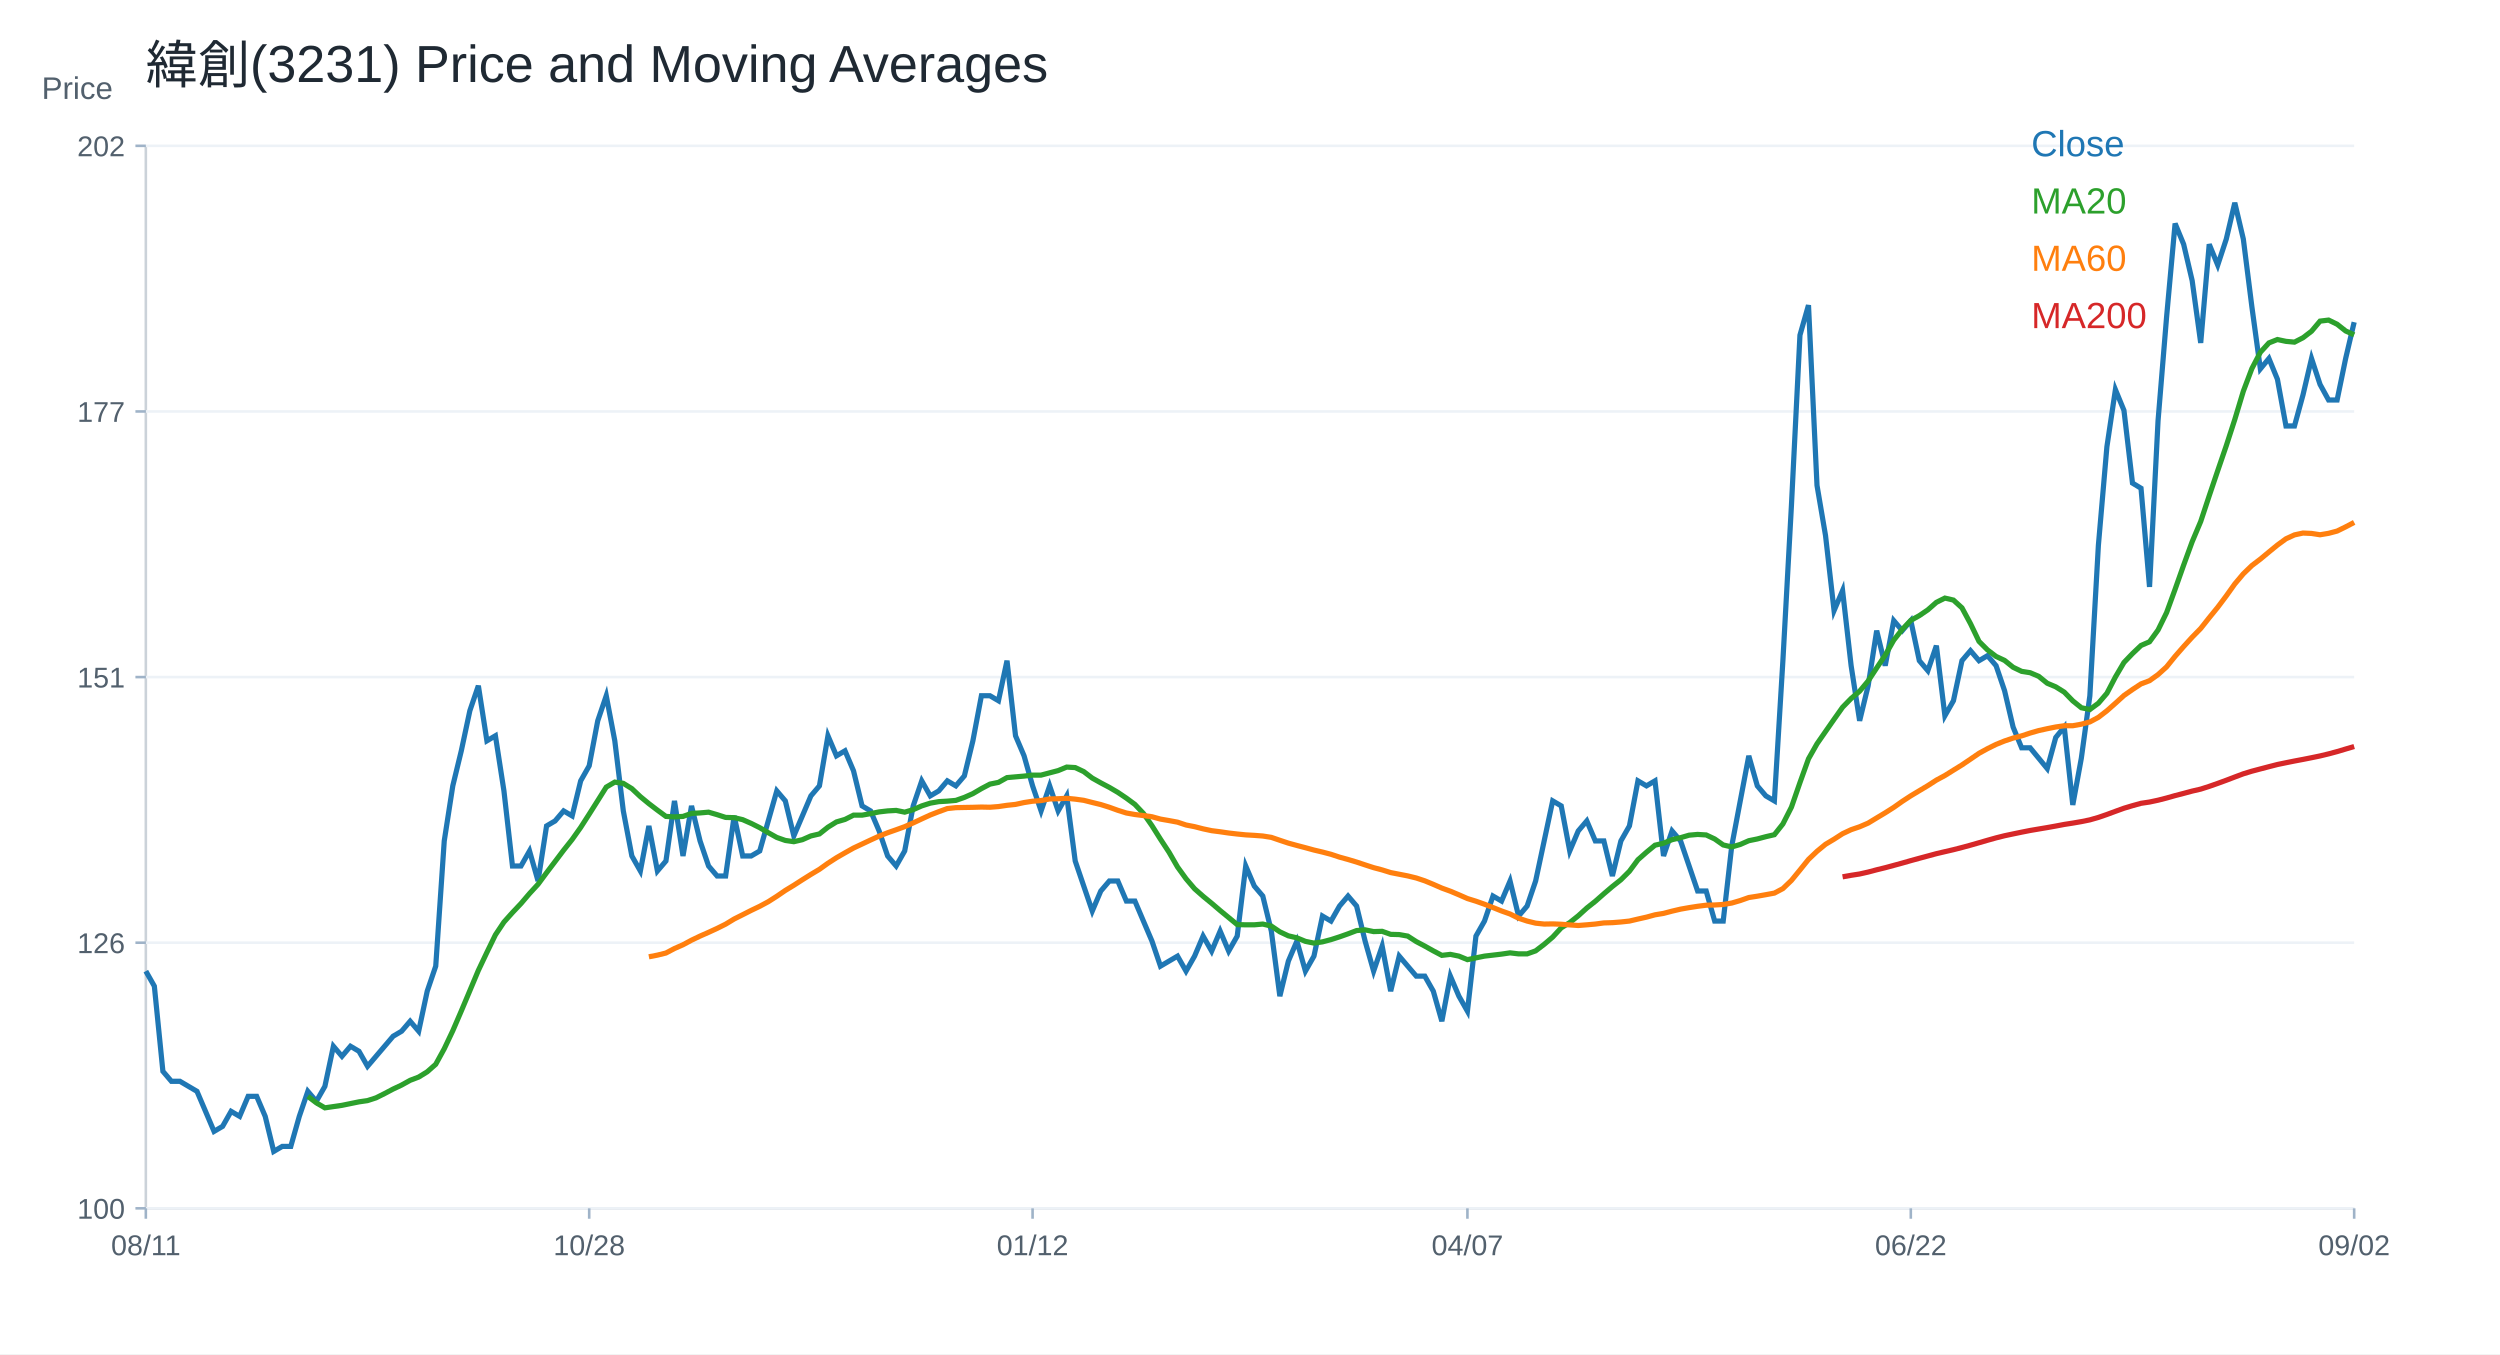
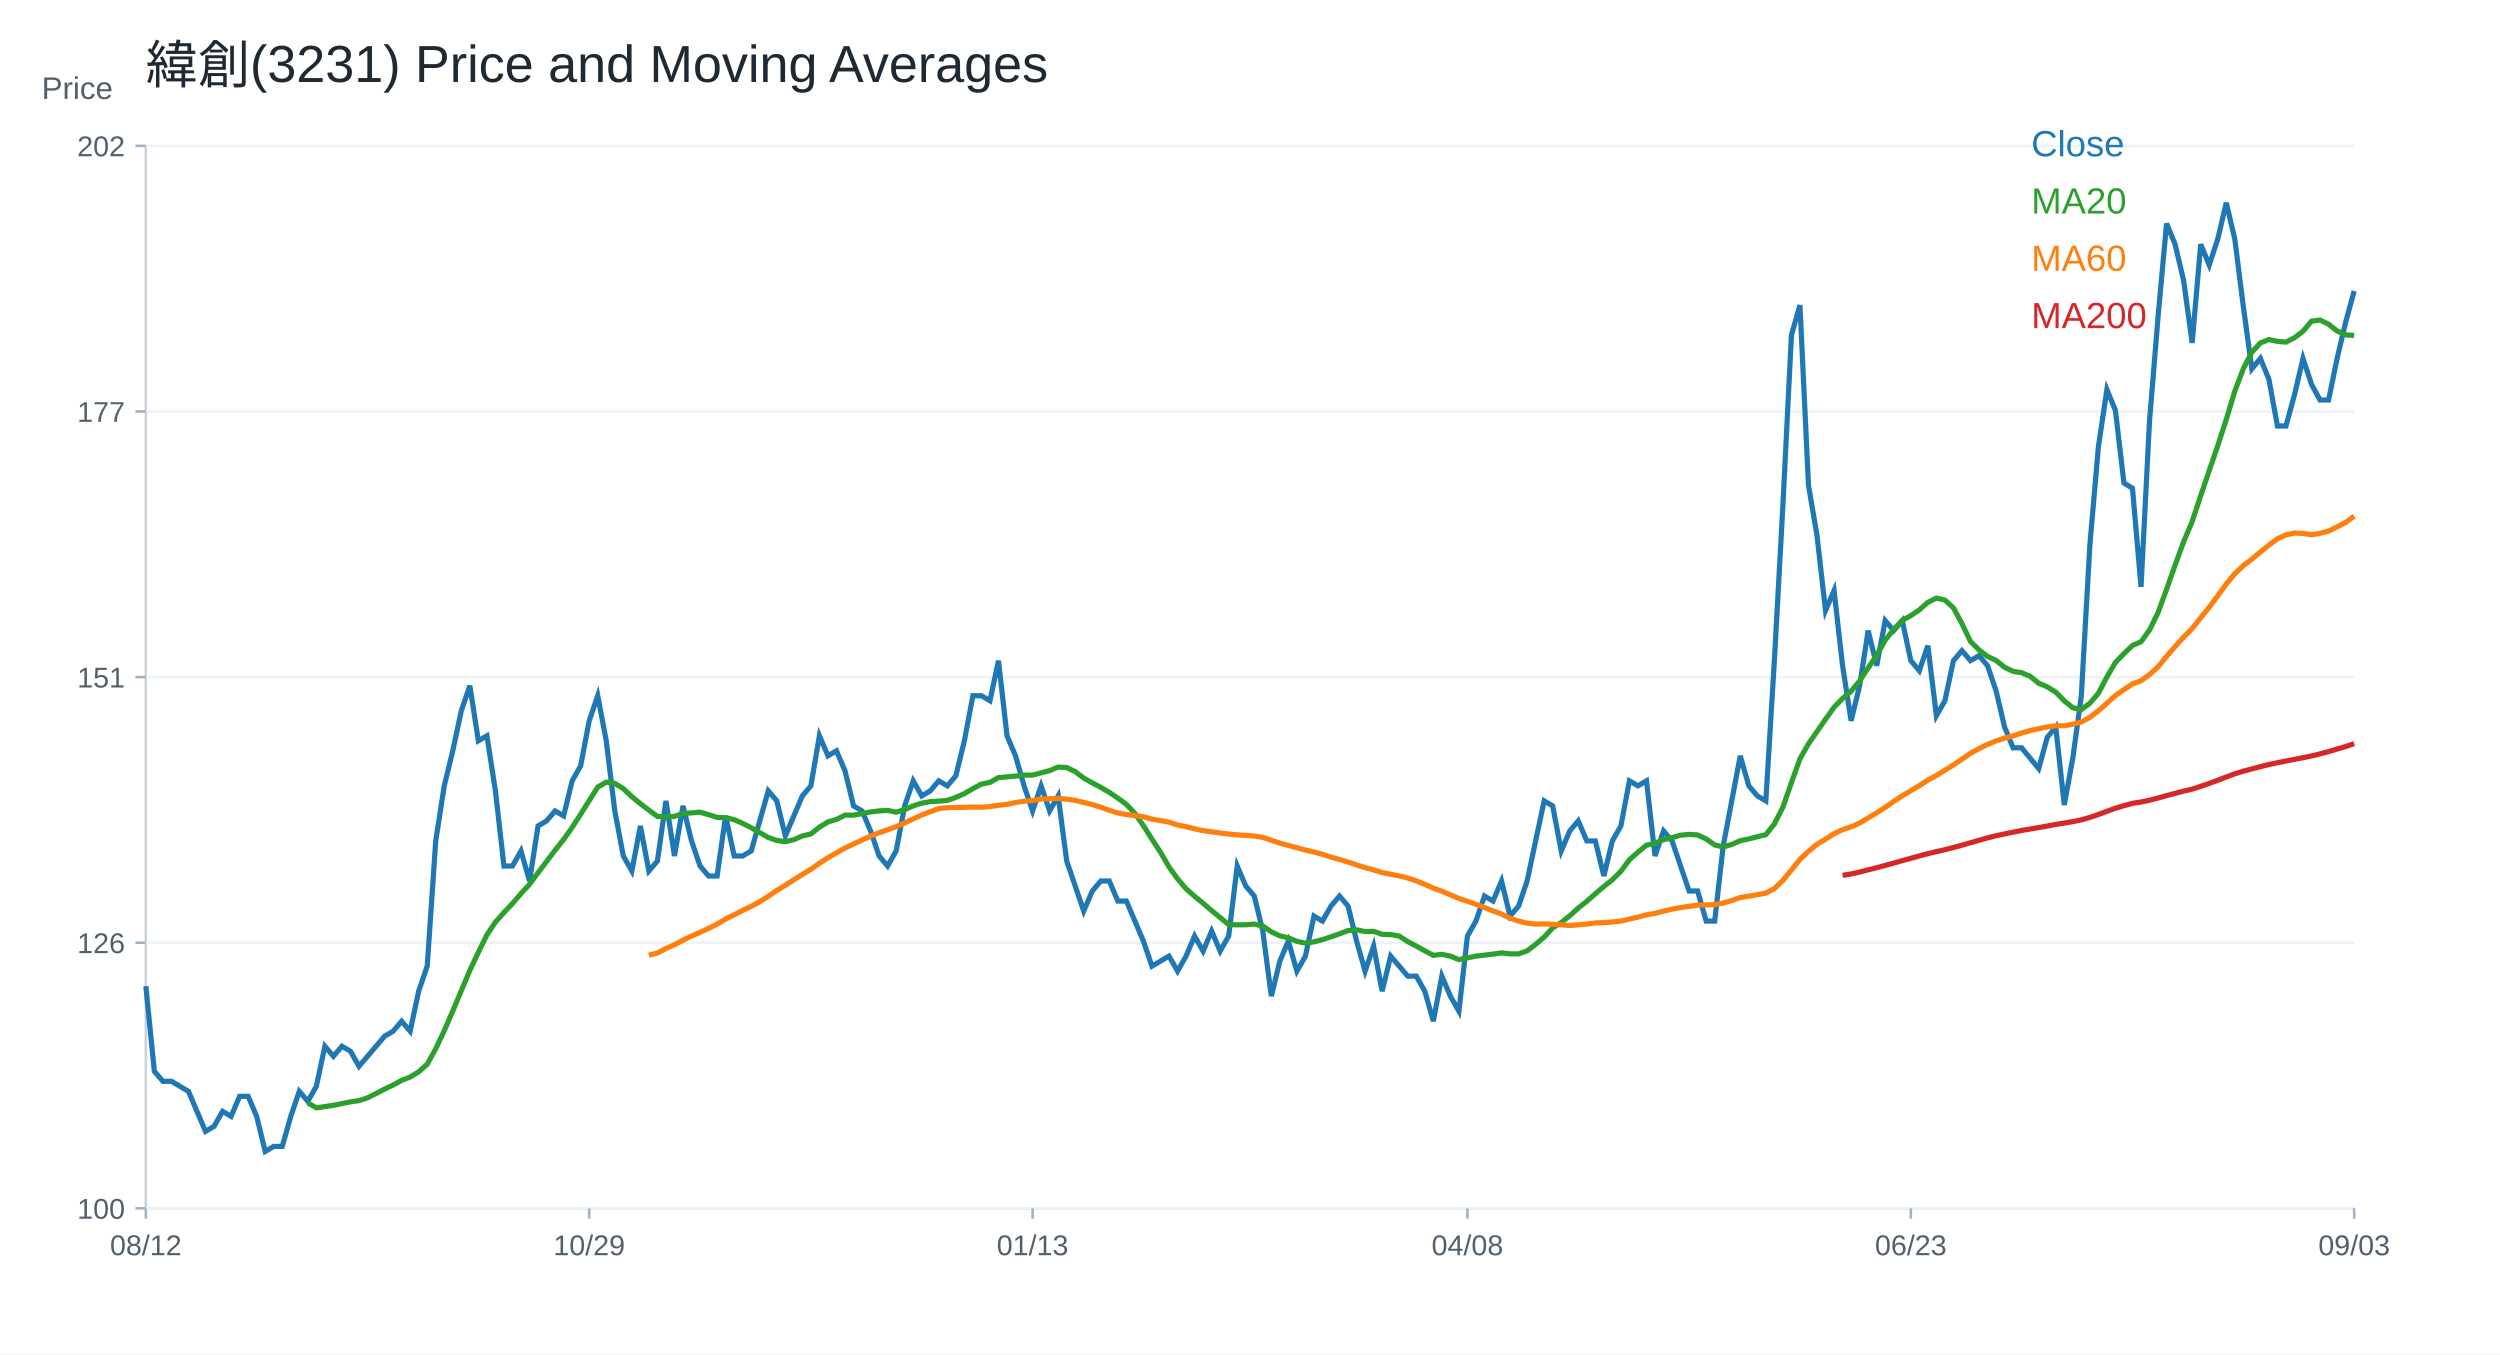
<svg xmlns="http://www.w3.org/2000/svg" width="960" height="520" viewBox="0 0 960 520">
  <rect width="100%" height="100%" fill="white" />
  <text x="56.00" y="32.00" font-size="20" font-family="Arial" fill="#1f2933" text-anchor="start">緯創(3231) Price and Moving Averages</text>
  <line x1="56" y1="464" x2="904" y2="464" stroke="#cbd2d9" />
  <line x1="56" y1="56" x2="56" y2="464" stroke="#cbd2d9" />
  <text x="16.00" y="38.00" font-size="12" font-family="Arial" fill="#52606d" text-anchor="start">Price</text>
  <line x1="56" y1="464.00" x2="904" y2="464.00" stroke="#edf2f7" />
  <line x1="52" y1="464.00" x2="56" y2="464.00" stroke="#9fb3c8" />
  <text x="48.00" y="468.00" font-size="11" font-family="Arial" fill="#52606d" text-anchor="end">100</text>
  <line x1="56" y1="362.00" x2="904" y2="362.00" stroke="#edf2f7" />
  <line x1="52" y1="362.00" x2="56" y2="362.00" stroke="#9fb3c8" />
  <text x="48.00" y="366.00" font-size="11" font-family="Arial" fill="#52606d" text-anchor="end">126</text>
  <line x1="56" y1="260.00" x2="904" y2="260.00" stroke="#edf2f7" />
  <line x1="52" y1="260.00" x2="56" y2="260.00" stroke="#9fb3c8" />
  <text x="48.00" y="264.00" font-size="11" font-family="Arial" fill="#52606d" text-anchor="end">151</text>
  <line x1="56" y1="158.00" x2="904" y2="158.00" stroke="#edf2f7" />
  <line x1="52" y1="158.00" x2="56" y2="158.00" stroke="#9fb3c8" />
  <text x="48.00" y="162.00" font-size="11" font-family="Arial" fill="#52606d" text-anchor="end">177</text>
  <line x1="56" y1="56.00" x2="904" y2="56.00" stroke="#edf2f7" />
  <line x1="52" y1="56.00" x2="56" y2="56.00" stroke="#9fb3c8" />
  <text x="48.00" y="60.00" font-size="11" font-family="Arial" fill="#52606d" text-anchor="end">202</text>
  <line x1="56.00" y1="464" x2="56.00" y2="468" stroke="#9fb3c8" />
-   <text x="56.00" y="482.00" font-size="11" font-family="Arial" fill="#52606d" text-anchor="middle">08/11</text>
+   <text x="56.00" y="482.00" font-size="11" font-family="Arial" fill="#52606d" text-anchor="middle">08/12</text>
  <line x1="226.25" y1="464" x2="226.25" y2="468" stroke="#9fb3c8" />
-   <text x="226.25" y="482.00" font-size="11" font-family="Arial" fill="#52606d" text-anchor="middle">10/28</text>
+   <text x="226.25" y="482.00" font-size="11" font-family="Arial" fill="#52606d" text-anchor="middle">10/29</text>
  <line x1="396.51" y1="464" x2="396.51" y2="468" stroke="#9fb3c8" />
-   <text x="396.51" y="482.00" font-size="11" font-family="Arial" fill="#52606d" text-anchor="middle">01/12</text>
+   <text x="396.51" y="482.00" font-size="11" font-family="Arial" fill="#52606d" text-anchor="middle">01/13</text>
  <line x1="563.49" y1="464" x2="563.49" y2="468" stroke="#9fb3c8" />
-   <text x="563.49" y="482.00" font-size="11" font-family="Arial" fill="#52606d" text-anchor="middle">04/07</text>
+   <text x="563.49" y="482.00" font-size="11" font-family="Arial" fill="#52606d" text-anchor="middle">04/08</text>
  <line x1="733.75" y1="464" x2="733.75" y2="468" stroke="#9fb3c8" />
-   <text x="733.75" y="482.00" font-size="11" font-family="Arial" fill="#52606d" text-anchor="middle">06/22</text>
+   <text x="733.75" y="482.00" font-size="11" font-family="Arial" fill="#52606d" text-anchor="middle">06/23</text>
  <line x1="904.00" y1="464" x2="904.00" y2="468" stroke="#9fb3c8" />
-   <text x="904.00" y="482.00" font-size="11" font-family="Arial" fill="#52606d" text-anchor="middle">09/02</text>
-   <polyline fill="none" stroke="#1f77b4" stroke-width="2" points="56.00,372.92 59.27,378.69 62.55,411.38 65.82,415.22 69.10,415.22 72.37,417.15 75.64,419.07 78.92,426.76 82.19,434.45 85.47,432.53 88.74,426.76 92.02,428.68 95.29,420.99 98.56,420.99 101.84,428.68 105.11,442.14 108.39,440.22 111.66,440.22 114.93,428.68 118.21,419.07 121.48,422.91 124.76,417.15 128.03,401.76 131.31,405.61 134.58,401.76 137.85,403.69 141.13,409.45 144.40,405.61 147.68,401.76 150.95,397.92 154.22,395.99 157.50,392.15 160.77,395.99 164.05,380.61 167.32,371.00 170.59,322.92 173.87,301.77 177.14,288.31 180.42,272.93 183.69,263.32 186.97,284.47 190.24,282.54 193.51,303.70 196.79,332.54 200.06,332.54 203.34,326.77 206.61,338.31 209.88,317.16 213.16,315.23 216.43,311.39 219.71,313.31 222.98,299.85 226.25,294.08 229.53,276.78 232.80,267.16 236.08,284.47 239.35,311.39 242.63,328.69 245.90,334.46 249.17,317.16 252.45,334.46 255.72,330.62 259.00,307.54 262.27,328.69 265.54,309.46 268.82,322.92 272.09,332.54 275.37,336.38 278.64,336.38 281.92,313.31 285.19,328.69 288.46,328.69 291.74,326.77 295.01,315.23 298.29,303.70 301.56,307.54 304.83,321.00 308.11,313.31 311.38,305.62 314.66,301.77 317.93,282.54 321.20,290.24 324.48,288.31 327.75,296.00 331.03,309.46 334.30,311.39 337.58,319.08 340.85,328.69 344.12,332.54 347.40,326.77 350.67,309.46 353.95,299.85 357.22,305.62 360.49,303.70 363.77,299.85 367.04,301.77 370.32,297.93 373.59,284.47 376.86,267.16 380.14,267.16 383.41,269.08 386.69,253.70 389.96,282.54 393.24,290.24 396.51,301.77 399.78,311.39 403.06,301.77 406.33,311.39 409.61,305.62 412.88,330.62 416.15,340.23 419.43,349.84 422.70,342.15 425.98,338.31 429.25,338.31 432.53,346.00 435.80,346.00 439.07,353.69 442.35,361.38 445.62,371.00 448.90,369.07 452.17,367.15 455.44,372.92 458.72,367.15 461.99,359.46 465.27,365.23 468.54,357.54 471.81,365.23 475.09,359.46 478.36,332.54 481.64,340.23 484.91,344.08 488.19,357.54 491.46,382.53 494.73,369.07 498.01,361.38 501.28,372.92 504.56,367.15 507.83,351.77 511.10,353.69 514.38,347.92 517.65,344.08 520.93,347.92 524.20,361.38 527.47,372.92 530.75,363.30 534.02,380.61 537.30,367.15 540.57,371.00 543.85,374.84 547.12,374.84 550.39,380.61 553.67,392.15 556.94,374.84 560.22,382.53 563.49,388.30 566.76,359.46 570.04,353.69 573.31,344.08 576.59,346.00 579.86,338.31 583.14,351.77 586.41,347.92 589.68,338.31 592.96,322.92 596.23,307.54 599.51,309.46 602.78,326.77 606.05,319.08 609.33,315.23 612.60,322.92 615.88,322.92 619.15,336.38 622.42,322.92 625.70,317.16 628.97,299.85 632.25,301.77 635.52,299.85 638.80,328.69 642.07,319.08 645.34,322.92 648.62,332.54 651.89,342.15 655.17,342.15 658.44,353.69 661.71,353.69 664.99,324.85 668.26,307.54 671.54,290.24 674.81,301.77 678.08,305.62 681.36,307.54 684.63,253.70 687.91,194.09 691.18,128.71 694.46,117.18 697.73,186.40 701.00,205.63 704.28,234.47 707.55,226.78 710.83,255.62 714.10,276.78 717.37,263.32 720.65,242.16 723.92,255.62 727.20,238.32 730.47,242.16 733.75,238.32 737.02,253.70 740.29,257.55 743.57,247.93 746.84,274.85 750.12,269.08 753.39,253.70 756.66,249.86 759.94,253.70 763.21,251.78 766.49,255.62 769.76,265.24 773.03,279.19 776.31,287.16 779.58,287.16 782.86,291.15 786.13,295.14 789.41,283.18 792.68,279.19 795.95,309.09 799.23,291.15 802.50,267.23 805.78,209.42 809.05,171.55 812.32,149.62 815.60,157.59 818.87,185.50 822.15,187.49 825.42,225.37 828.69,161.58 831.97,121.71 835.24,85.83 838.52,93.80 841.79,107.76 845.07,131.68 848.34,93.80 851.61,101.78 854.89,91.81 858.16,77.86 861.44,91.81 864.71,117.72 867.98,141.65 871.26,137.66 874.53,145.63 877.81,163.57 881.08,163.57 884.36,151.61 887.63,137.66 890.90,147.63 894.18,153.61 897.45,153.61 900.73,137.66 904.00,123.71" />
+   <text x="904.00" y="482.00" font-size="11" font-family="Arial" fill="#52606d" text-anchor="middle">09/03</text>
+   <polyline fill="none" stroke="#1f77b4" stroke-width="2" points="56.00,378.69 59.27,411.38 62.55,415.22 65.82,415.22 69.10,417.15 72.37,419.07 75.64,426.76 78.92,434.45 82.19,432.53 85.47,426.76 88.74,428.68 92.02,420.99 95.29,420.99 98.56,428.68 101.84,442.14 105.11,440.22 108.39,440.22 111.66,428.68 114.93,419.07 118.21,422.91 121.48,417.15 124.76,401.76 128.03,405.61 131.31,401.76 134.58,403.69 137.85,409.45 141.13,405.61 144.40,401.76 147.68,397.92 150.95,395.99 154.22,392.15 157.50,395.99 160.77,380.61 164.05,371.00 167.32,322.92 170.59,301.77 173.87,288.31 177.14,272.93 180.42,263.32 183.69,284.47 186.97,282.54 190.24,303.70 193.51,332.54 196.79,332.54 200.06,326.77 203.34,338.31 206.61,317.16 209.88,315.23 213.16,311.39 216.43,313.31 219.71,299.85 222.98,294.08 226.25,276.78 229.53,267.16 232.80,284.47 236.08,311.39 239.35,328.69 242.63,334.46 245.90,317.16 249.17,334.46 252.45,330.62 255.72,307.54 259.00,328.69 262.27,309.46 265.54,322.92 268.82,332.54 272.09,336.38 275.37,336.38 278.64,313.31 281.92,328.69 285.19,328.69 288.46,326.77 291.74,315.23 295.01,303.70 298.29,307.54 301.56,321.00 304.83,313.31 308.11,305.62 311.38,301.77 314.66,282.54 317.93,290.24 321.20,288.31 324.48,296.00 327.75,309.46 331.03,311.39 334.30,319.08 337.58,328.69 340.85,332.54 344.12,326.77 347.40,309.46 350.67,299.85 353.95,305.62 357.22,303.70 360.49,299.85 363.77,301.77 367.04,297.93 370.32,284.47 373.59,267.16 376.86,267.16 380.14,269.08 383.41,253.70 386.69,282.54 389.96,290.24 393.24,301.77 396.51,311.39 399.78,301.77 403.06,311.39 406.33,305.62 409.61,330.62 412.88,340.23 416.15,349.84 419.43,342.15 422.70,338.31 425.98,338.31 429.25,346.00 432.53,346.00 435.80,353.69 439.07,361.38 442.35,371.00 445.62,369.07 448.90,367.15 452.17,372.92 455.44,367.15 458.72,359.46 461.99,365.23 465.27,357.54 468.54,365.23 471.81,359.46 475.09,332.54 478.36,340.23 481.64,344.08 484.91,357.54 488.19,382.53 491.46,369.07 494.73,361.38 498.01,372.92 501.28,367.15 504.56,351.77 507.83,353.69 511.10,347.92 514.38,344.08 517.65,347.92 520.93,361.38 524.20,372.92 527.47,363.30 530.75,380.61 534.02,367.15 537.30,371.00 540.57,374.84 543.85,374.84 547.12,380.61 550.39,392.15 553.67,374.84 556.94,382.53 560.22,388.30 563.49,359.46 566.76,353.69 570.04,344.08 573.31,346.00 576.59,338.31 579.86,351.77 583.14,347.92 586.41,338.31 589.68,322.92 592.96,307.54 596.23,309.46 599.51,326.77 602.78,319.08 606.05,315.23 609.33,322.92 612.60,322.92 615.88,336.38 619.15,322.92 622.42,317.16 625.70,299.85 628.97,301.77 632.25,299.85 635.52,328.69 638.80,319.08 642.07,322.92 645.34,332.54 648.62,342.15 651.89,342.15 655.17,353.69 658.44,353.69 661.71,324.85 664.99,307.54 668.26,290.24 671.54,301.77 674.81,305.62 678.08,307.54 681.36,253.70 684.63,194.09 687.91,128.71 691.18,117.18 694.46,186.40 697.73,205.63 701.00,234.47 704.28,226.78 707.55,255.62 710.83,276.78 714.10,263.32 717.37,242.16 720.65,255.62 723.92,238.32 727.20,242.16 730.47,238.32 733.75,253.70 737.02,257.55 740.29,247.93 743.57,274.85 746.84,269.08 750.12,253.70 753.39,249.86 756.66,253.70 759.94,251.78 763.21,255.62 766.49,265.24 769.76,279.19 773.03,287.16 776.31,287.16 779.58,291.15 782.86,295.14 786.13,283.18 789.41,279.19 792.68,309.09 795.95,291.15 799.23,267.23 802.50,209.42 805.78,171.55 809.05,149.62 812.32,157.59 815.60,185.50 818.87,187.49 822.15,225.37 825.42,161.58 828.69,121.71 831.97,85.83 835.24,93.80 838.52,107.76 841.79,131.68 845.07,93.80 848.34,101.78 851.61,91.81 854.89,77.86 858.16,91.81 861.44,117.72 864.71,141.65 867.98,137.66 871.26,145.63 874.53,163.57 877.81,163.57 881.08,151.61 884.36,137.66 887.63,147.63 890.90,153.61 894.18,153.61 897.45,137.66 900.73,123.71 904.00,111.74" />
  <text x="780.00" y="60.00" font-size="14" font-family="Arial" fill="#1f77b4" text-anchor="start">Close</text>
-   <polyline fill="none" stroke="#2ca02c" stroke-width="2" points="118.21,420.99 121.48,423.49 124.76,425.41 128.03,424.93 131.31,424.45 134.58,423.78 137.85,423.11 141.13,422.63 144.40,421.57 147.68,419.93 150.95,418.20 154.22,416.66 157.50,414.84 160.77,413.59 164.05,411.57 167.32,408.68 170.59,402.72 173.87,395.80 177.14,388.21 180.42,380.42 183.69,372.63 186.97,365.71 190.24,358.98 193.51,354.08 196.79,350.42 200.06,346.96 203.34,343.11 206.61,339.56 209.88,335.13 213.16,330.81 216.43,326.48 219.71,322.35 222.98,317.73 226.25,312.64 229.53,307.45 232.80,302.25 236.08,300.33 239.35,300.81 242.63,302.83 245.90,305.91 249.17,308.60 252.45,311.10 255.72,313.50 259.00,313.69 262.27,313.50 265.54,312.35 268.82,312.16 272.09,311.87 275.37,312.83 278.64,313.89 281.92,313.98 285.19,314.75 288.46,316.19 291.74,317.83 295.01,319.75 298.29,321.58 301.56,322.73 304.83,323.21 308.11,322.44 311.38,321.00 314.66,320.23 317.93,317.64 321.20,315.62 324.48,314.66 327.75,313.02 331.03,313.02 334.30,312.44 337.58,311.77 340.85,311.39 344.12,311.20 347.40,311.87 350.67,310.91 353.95,309.46 357.22,308.41 360.49,307.83 363.77,307.64 367.04,307.35 370.32,306.20 373.59,304.75 376.86,302.83 380.14,301.10 383.41,300.43 386.69,298.60 389.96,298.31 393.24,298.02 396.51,297.64 399.78,297.64 403.06,296.77 406.33,295.91 409.61,294.56 412.88,294.75 416.15,296.29 419.43,298.79 422.70,300.62 425.98,302.35 429.25,304.27 432.53,306.48 435.80,308.89 439.07,312.35 442.35,317.06 445.62,322.25 448.90,327.25 452.17,332.92 455.44,337.44 458.72,341.29 461.99,344.17 465.27,346.86 468.54,349.65 471.81,352.34 475.09,355.04 478.36,355.13 481.64,355.13 484.91,354.84 488.19,355.61 491.46,357.82 494.73,359.36 498.01,360.13 501.28,361.48 504.56,362.15 507.83,361.67 511.10,360.81 514.38,359.75 517.65,358.59 520.93,357.34 524.20,357.06 527.47,357.73 530.75,357.63 534.02,358.79 537.30,358.88 540.57,359.46 543.85,361.57 547.12,363.30 550.39,365.13 553.67,366.86 556.94,366.48 560.22,367.15 563.49,368.50 566.76,367.82 570.04,367.15 573.31,366.77 576.59,366.38 579.86,365.90 583.14,366.29 586.41,366.29 589.68,365.13 592.96,362.63 596.23,359.84 599.51,356.29 602.78,354.27 606.05,351.67 609.33,348.69 612.60,346.10 615.88,343.21 619.15,340.42 622.42,337.83 625.70,334.56 628.97,330.14 632.25,327.25 635.52,324.56 638.80,323.79 642.07,322.44 645.34,321.67 648.62,320.71 651.89,320.42 655.17,320.62 658.44,322.16 661.71,324.46 664.99,325.23 668.26,324.27 671.54,322.83 674.81,322.16 678.08,321.29 681.36,320.52 684.63,316.39 687.91,309.95 691.18,300.52 694.46,291.39 697.73,285.62 701.00,280.91 704.28,276.20 707.55,271.58 710.83,268.22 714.10,265.43 717.37,261.49 720.65,256.49 723.92,251.59 727.20,245.82 730.47,241.68 733.75,238.22 737.02,236.40 740.29,234.18 743.57,231.30 746.84,229.67 750.12,230.43 753.39,233.41 756.66,239.47 759.94,246.30 763.21,249.57 766.49,252.07 769.76,253.60 773.03,256.23 776.31,257.80 779.58,258.32 782.86,259.71 786.13,262.36 789.41,263.74 792.68,265.78 795.95,269.13 799.23,271.77 802.50,272.45 805.78,270.04 809.05,266.22 812.32,259.96 815.60,254.39 818.87,250.98 822.15,247.86 825.42,246.44 828.69,241.93 831.97,235.24 835.24,226.27 838.52,217.00 841.79,208.03 845.07,200.25 848.34,190.38 851.61,180.72 854.89,171.15 858.16,161.08 861.44,150.22 864.71,141.55 867.98,135.27 871.26,131.68 874.53,130.38 877.81,131.08 881.08,131.38 884.36,129.69 887.63,127.19 890.90,123.31 894.18,122.91 897.45,124.50 900.73,127.09 904.00,128.59" />
+   <polyline fill="none" stroke="#2ca02c" stroke-width="2" points="118.21,423.49 121.48,425.41 124.76,424.93 128.03,424.45 131.31,423.78 134.58,423.11 137.85,422.63 141.13,421.57 144.40,419.93 147.68,418.20 150.95,416.66 154.22,414.84 157.50,413.59 160.77,411.57 164.05,408.68 167.32,402.72 170.59,395.80 173.87,388.21 177.14,380.42 180.42,372.63 183.69,365.71 186.97,358.98 190.24,354.08 193.51,350.42 196.79,346.96 200.06,343.11 203.34,339.56 206.61,335.13 209.88,330.81 213.16,326.48 216.43,322.35 219.71,317.73 222.98,312.64 226.25,307.45 229.53,302.25 232.80,300.33 236.08,300.81 239.35,302.83 242.63,305.91 245.90,308.60 249.17,311.10 252.45,313.50 255.72,313.69 259.00,313.50 262.27,312.35 265.54,312.16 268.82,311.87 272.09,312.83 275.37,313.89 278.64,313.98 281.92,314.75 285.19,316.19 288.46,317.83 291.74,319.75 295.01,321.58 298.29,322.73 301.56,323.21 304.83,322.44 308.11,321.00 311.38,320.23 314.66,317.64 317.93,315.62 321.20,314.66 324.48,313.02 327.75,313.02 331.03,312.44 334.30,311.77 337.58,311.39 340.85,311.20 344.12,311.87 347.40,310.91 350.67,309.46 353.95,308.41 357.22,307.83 360.49,307.64 363.77,307.35 367.04,306.20 370.32,304.75 373.59,302.83 376.86,301.10 380.14,300.43 383.41,298.60 386.69,298.31 389.96,298.02 393.24,297.64 396.51,297.64 399.78,296.77 403.06,295.91 406.33,294.56 409.61,294.75 412.88,296.29 416.15,298.79 419.43,300.62 422.70,302.35 425.98,304.27 429.25,306.48 432.53,308.89 435.80,312.35 439.07,317.06 442.35,322.25 445.62,327.25 448.90,332.92 452.17,337.44 455.44,341.29 458.72,344.17 461.99,346.86 465.27,349.65 468.54,352.34 471.81,355.04 475.09,355.13 478.36,355.13 481.64,354.84 484.91,355.61 488.19,357.82 491.46,359.36 494.73,360.13 498.01,361.48 501.28,362.15 504.56,361.67 507.83,360.81 511.10,359.75 514.38,358.59 517.65,357.34 520.93,357.06 524.20,357.73 527.47,357.63 530.75,358.79 534.02,358.88 537.30,359.46 540.57,361.57 543.85,363.30 547.12,365.13 550.39,366.86 553.67,366.48 556.94,367.15 560.22,368.50 563.49,367.82 566.76,367.15 570.04,366.77 573.31,366.38 576.59,365.90 579.86,366.29 583.14,366.29 586.41,365.13 589.68,362.63 592.96,359.84 596.23,356.29 599.51,354.27 602.78,351.67 606.05,348.69 609.33,346.10 612.60,343.21 615.88,340.42 619.15,337.83 622.42,334.56 625.70,330.14 628.97,327.25 632.25,324.56 635.52,323.79 638.80,322.44 642.07,321.67 645.34,320.71 648.62,320.42 651.89,320.62 655.17,322.16 658.44,324.46 661.71,325.23 664.99,324.27 668.26,322.83 671.54,322.16 674.81,321.29 678.08,320.52 681.36,316.39 684.63,309.95 687.91,300.52 691.18,291.39 694.46,285.62 697.73,280.91 701.00,276.20 704.28,271.58 707.55,268.22 710.83,265.43 714.10,261.49 717.37,256.49 720.65,251.59 723.92,245.82 727.20,241.68 730.47,238.22 733.75,236.40 737.02,234.18 740.29,231.30 743.57,229.67 746.84,230.43 750.12,233.41 753.39,239.47 756.66,246.30 759.94,249.57 763.21,252.07 766.49,253.60 769.76,256.23 773.03,257.80 776.31,258.32 779.58,259.71 782.86,262.36 786.13,263.74 789.41,265.78 792.68,269.13 795.95,271.77 799.23,272.45 802.50,270.04 805.78,266.22 809.05,259.96 812.32,254.39 815.60,250.98 818.87,247.86 822.15,246.44 825.42,241.93 828.69,235.24 831.97,226.27 835.24,217.00 838.52,208.03 841.79,200.25 845.07,190.38 848.34,180.72 851.61,171.15 854.89,161.08 858.16,150.22 861.44,141.55 864.71,135.27 867.98,131.68 871.26,130.38 874.53,131.08 877.81,131.38 881.08,129.69 884.36,127.19 887.63,123.31 890.90,122.91 894.18,124.50 897.45,127.09 900.73,128.59 904.00,128.79" />
  <text x="780.00" y="82.00" font-size="14" font-family="Arial" fill="#2ca02c" text-anchor="start">MA20</text>
-   <polyline fill="none" stroke="#ff7f0e" stroke-width="2" points="249.17,367.41 252.45,366.77 255.72,365.96 259.00,364.23 262.27,362.79 265.54,361.03 268.82,359.46 272.09,358.02 275.37,356.51 278.64,354.88 281.92,352.89 285.19,351.25 288.46,349.59 291.74,348.02 295.01,346.26 298.29,344.17 301.56,341.93 304.83,339.94 308.11,337.83 311.38,335.78 314.66,333.82 317.93,331.48 321.20,329.37 324.48,327.48 327.75,325.65 331.03,324.11 334.30,322.57 337.58,321.07 340.85,319.78 344.12,318.63 347.40,317.44 350.67,316.00 353.95,314.46 357.22,312.96 360.49,311.68 363.77,310.49 367.04,310.14 370.32,310.07 373.59,310.01 376.86,309.91 380.14,309.98 383.41,309.72 386.69,309.24 389.96,308.89 393.24,308.18 396.51,307.67 399.78,307.41 403.06,306.80 406.33,306.71 409.61,306.55 412.88,306.87 416.15,307.32 419.43,308.15 422.70,308.95 425.98,309.98 429.25,311.16 432.53,312.19 435.80,312.77 439.07,313.18 442.35,313.63 445.62,314.53 448.90,315.10 452.17,315.71 455.44,316.80 458.72,317.44 461.99,318.28 465.27,318.98 468.54,319.40 471.81,319.88 475.09,320.26 478.36,320.59 481.64,320.78 484.91,321.03 488.19,321.55 491.46,322.67 494.73,323.76 498.01,324.66 501.28,325.52 504.56,326.42 507.83,327.19 511.10,328.05 514.38,329.14 517.65,330.04 520.93,331.03 524.20,332.12 527.47,333.18 530.75,334.05 534.02,335.07 537.30,335.71 540.57,336.35 543.85,337.15 547.12,338.24 550.39,339.59 553.67,341.03 556.94,342.22 560.22,343.60 563.49,345.04 566.76,346.06 570.04,347.22 573.31,348.50 576.59,349.81 579.86,350.97 583.14,352.60 586.41,353.69 589.68,354.49 592.96,354.84 596.23,354.78 599.51,354.91 602.78,355.16 606.05,355.39 609.33,355.13 612.60,354.84 615.88,354.40 619.15,354.30 622.42,354.04 625.70,353.69 628.97,352.92 632.25,352.18 635.52,351.29 638.80,350.74 642.07,349.88 645.34,349.11 648.62,348.53 651.89,348.02 655.17,347.60 658.44,347.51 661.71,347.31 664.99,346.77 668.26,345.81 671.54,344.65 674.81,344.14 678.08,343.56 681.36,342.95 684.63,341.22 687.91,338.08 691.18,334.08 694.46,330.01 697.73,326.90 701.00,324.21 704.28,322.25 707.55,320.14 710.83,318.60 714.10,317.48 717.37,316.07 720.65,314.08 723.92,312.12 727.20,310.04 730.47,307.73 733.75,305.59 737.02,303.63 740.29,301.68 743.57,299.56 746.84,297.80 750.12,295.75 753.39,293.73 756.66,291.52 759.94,289.27 763.21,287.48 766.49,285.85 769.76,284.53 773.03,283.42 776.31,282.57 779.58,281.49 782.86,280.54 786.13,279.82 789.41,279.16 792.68,278.69 795.95,278.68 799.23,278.09 802.50,277.22 805.78,275.46 809.05,272.94 812.32,270.05 815.60,267.07 818.87,264.78 822.15,262.62 825.42,261.38 828.69,259.04 831.97,256.07 835.24,252.02 838.52,248.27 841.79,244.68 845.07,241.33 848.34,237.20 851.61,233.19 854.89,228.82 858.16,224.23 861.44,220.34 864.71,217.18 867.98,214.70 871.26,211.97 874.53,209.30 877.81,206.90 881.08,205.40 884.36,204.69 887.63,204.84 890.90,205.35 894.18,204.80 897.45,203.93 900.73,202.32 904.00,200.60" />
+   <polyline fill="none" stroke="#ff7f0e" stroke-width="2" points="249.17,366.77 252.45,365.96 255.72,364.23 259.00,362.79 262.27,361.03 265.54,359.46 268.82,358.02 272.09,356.51 275.37,354.88 278.64,352.89 281.92,351.25 285.19,349.59 288.46,348.02 291.74,346.26 295.01,344.17 298.29,341.93 301.56,339.94 304.83,337.83 308.11,335.78 311.38,333.82 314.66,331.48 317.93,329.37 321.20,327.48 324.48,325.65 327.75,324.11 331.03,322.57 334.30,321.07 337.58,319.78 340.85,318.63 344.12,317.44 347.40,316.00 350.67,314.46 353.95,312.96 357.22,311.68 360.49,310.49 363.77,310.14 367.04,310.07 370.32,310.01 373.59,309.91 376.86,309.98 380.14,309.72 383.41,309.24 386.69,308.89 389.96,308.18 393.24,307.67 396.51,307.41 399.78,306.80 403.06,306.71 406.33,306.55 409.61,306.87 412.88,307.32 416.15,308.15 419.43,308.95 422.70,309.98 425.98,311.16 429.25,312.19 432.53,312.77 435.80,313.18 439.07,313.63 442.35,314.53 445.62,315.10 448.90,315.71 452.17,316.80 455.44,317.44 458.72,318.28 461.99,318.98 465.27,319.40 468.54,319.88 471.81,320.26 475.09,320.59 478.36,320.78 481.64,321.03 484.91,321.55 488.19,322.67 491.46,323.76 494.73,324.66 498.01,325.52 501.28,326.42 504.56,327.19 507.83,328.05 511.10,329.14 514.38,330.04 517.65,331.03 520.93,332.12 524.20,333.18 527.47,334.05 530.75,335.07 534.02,335.71 537.30,336.35 540.57,337.15 543.85,338.24 547.12,339.59 550.39,341.03 553.67,342.22 556.94,343.60 560.22,345.04 563.49,346.06 566.76,347.22 570.04,348.50 573.31,349.81 576.59,350.97 579.86,352.60 583.14,353.69 586.41,354.49 589.68,354.84 592.96,354.78 596.23,354.91 599.51,355.16 602.78,355.39 606.05,355.13 609.33,354.84 612.60,354.40 615.88,354.30 619.15,354.04 622.42,353.69 625.70,352.92 628.97,352.18 632.25,351.29 635.52,350.74 638.80,349.88 642.07,349.11 645.34,348.53 648.62,348.02 651.89,347.60 655.17,347.51 658.44,347.31 661.71,346.77 664.99,345.81 668.26,344.65 671.54,344.14 674.81,343.56 678.08,342.95 681.36,341.22 684.63,338.08 687.91,334.08 691.18,330.01 694.46,326.90 697.73,324.21 701.00,322.25 704.28,320.14 707.55,318.60 710.83,317.48 714.10,316.07 717.37,314.08 720.65,312.12 723.92,310.04 727.20,307.73 730.47,305.59 733.75,303.63 737.02,301.68 740.29,299.56 743.57,297.80 746.84,295.75 750.12,293.73 753.39,291.52 756.66,289.27 759.94,287.48 763.21,285.85 766.49,284.53 769.76,283.42 773.03,282.57 776.31,281.49 779.58,280.54 782.86,279.82 786.13,279.16 789.41,278.69 792.68,278.68 795.95,278.09 799.23,277.22 802.50,275.46 805.78,272.94 809.05,270.05 812.32,267.07 815.60,264.78 818.87,262.62 822.15,261.38 825.42,259.04 828.69,256.07 831.97,252.02 835.24,248.27 838.52,244.68 841.79,241.33 845.07,237.20 848.34,233.19 851.61,228.82 854.89,224.23 858.16,220.34 861.44,217.18 864.71,214.70 867.98,211.97 871.26,209.30 874.53,206.90 877.81,205.40 881.08,204.69 884.36,204.84 887.63,205.35 890.90,204.80 894.18,203.93 897.45,202.32 900.73,200.60 904.00,198.21" />
  <text x="780.00" y="104.00" font-size="14" font-family="Arial" fill="#ff7f0e" text-anchor="start">MA60</text>
-   <polyline fill="none" stroke="#d62728" stroke-width="2" points="707.55,336.70 710.83,336.12 714.10,335.61 717.37,334.87 720.65,334.00 723.92,333.20 727.20,332.31 730.47,331.42 733.75,330.48 737.02,329.58 740.29,328.70 743.57,327.81 746.84,327.04 750.12,326.28 753.39,325.44 756.66,324.55 759.94,323.61 763.21,322.66 766.49,321.74 769.76,320.92 773.03,320.23 776.31,319.55 779.58,318.90 782.86,318.34 786.13,317.79 789.41,317.20 792.68,316.58 795.95,316.07 799.23,315.50 802.50,314.83 805.78,313.89 809.05,312.76 812.32,311.55 815.60,310.36 818.87,309.38 822.15,308.47 825.42,307.98 828.69,307.28 831.97,306.44 835.24,305.51 838.52,304.66 841.79,303.78 845.07,303.02 848.34,301.97 851.61,300.82 854.89,299.62 858.16,298.37 861.44,297.14 864.71,296.14 867.98,295.27 871.26,294.41 874.53,293.57 877.81,292.89 881.08,292.23 884.36,291.61 887.63,290.96 890.90,290.28 894.18,289.49 897.45,288.61 900.73,287.63 904.00,286.66" />
+   <polyline fill="none" stroke="#d62728" stroke-width="2" points="707.55,336.12 710.83,335.61 714.10,334.87 717.37,334.00 720.65,333.20 723.92,332.31 727.20,331.42 730.47,330.48 733.75,329.58 737.02,328.70 740.29,327.81 743.57,327.04 746.84,326.28 750.12,325.44 753.39,324.55 756.66,323.61 759.94,322.66 763.21,321.74 766.49,320.92 769.76,320.23 773.03,319.55 776.31,318.90 779.58,318.34 782.86,317.79 786.13,317.20 789.41,316.58 792.68,316.07 795.95,315.50 799.23,314.83 802.50,313.89 805.78,312.76 809.05,311.55 812.32,310.36 815.60,309.38 818.87,308.47 822.15,307.98 825.42,307.28 828.69,306.44 831.97,305.51 835.24,304.66 838.52,303.78 841.79,303.02 845.07,301.97 848.34,300.82 851.61,299.62 854.89,298.37 858.16,297.14 861.44,296.14 864.71,295.27 867.98,294.41 871.26,293.57 874.53,292.89 877.81,292.23 881.08,291.61 884.36,290.96 887.63,290.28 890.90,289.49 894.18,288.61 897.45,287.63 900.73,286.66 904.00,285.55" />
  <text x="780.00" y="126.00" font-size="14" font-family="Arial" fill="#d62728" text-anchor="start">MA200</text>
</svg>
